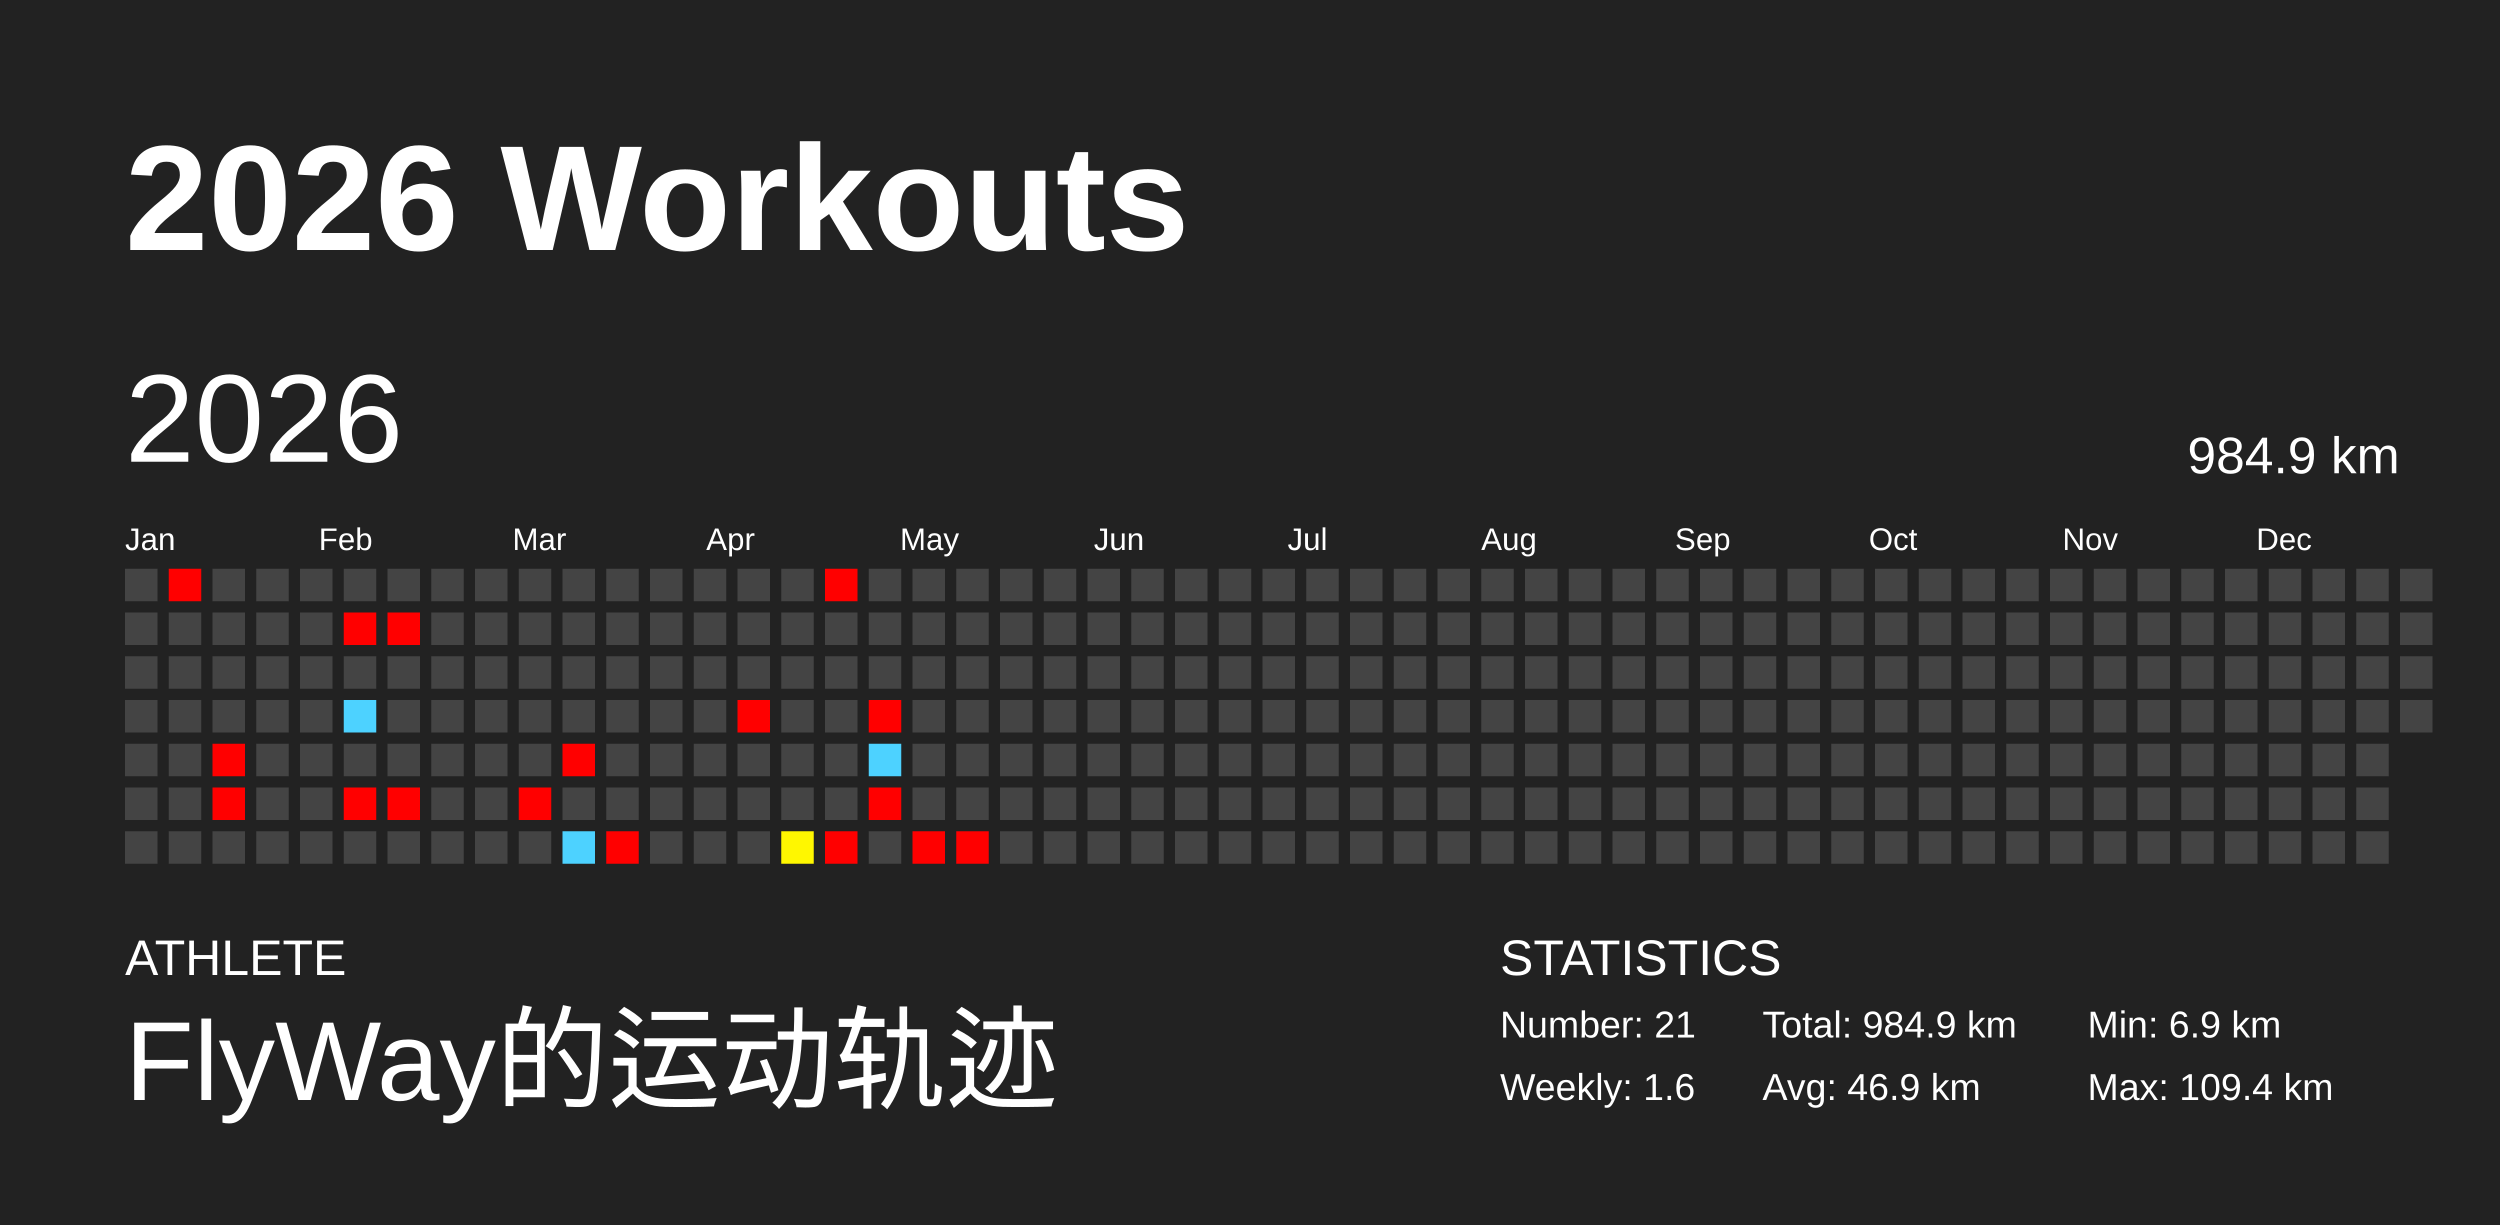
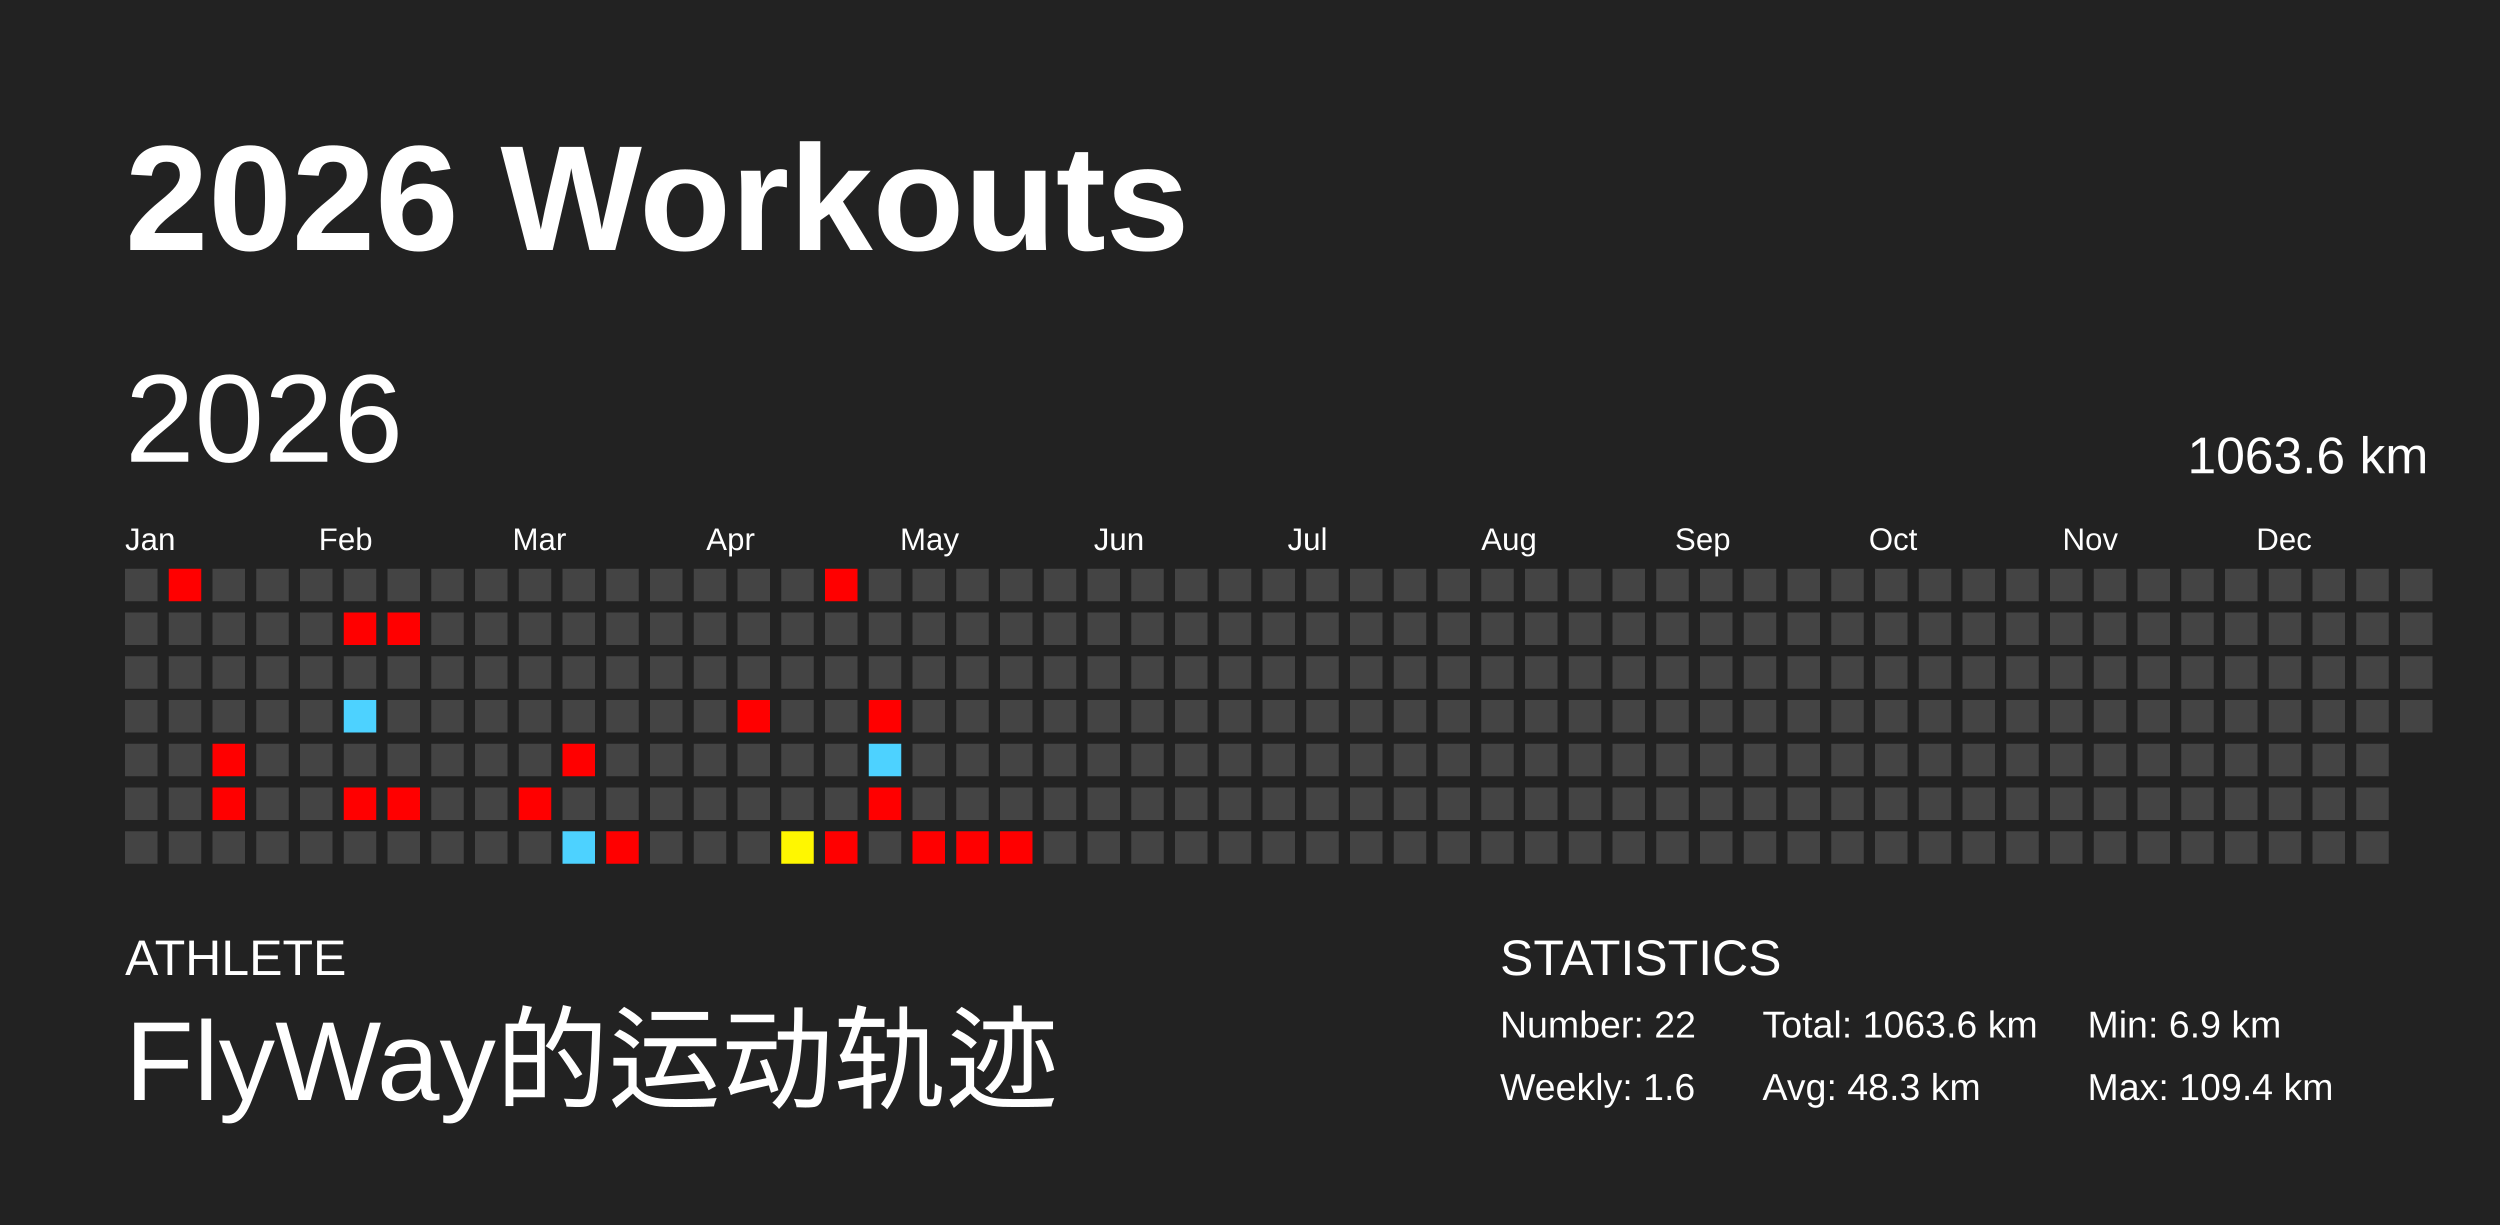
<svg xmlns="http://www.w3.org/2000/svg" baseProfile="full" height="98mm" version="1.1" viewBox="0,0,200,98" width="200mm">
  <defs />
  <rect fill="#222222" height="98" width="200" x="0" y="0" />
  <text fill="#FFFFFF" style="font-size:12px; font-family:Arial; font-weight:bold;" x="10" y="20">2026 Workouts</text>
  <text fill="#FFFFFF" style="font-size:4px; font-family:Arial" x="10" y="78">ATHLETE</text>
  <text fill="#FFFFFF" style="font-size:9px; font-family:Arial" x="10" y="88">FlyWay的运动轨迹</text>
  <text fill="#FFFFFF" style="font-size:4px; font-family:Arial" x="120" y="78">STATISTICS</text>
-   <text fill="#FFFFFF" style="font-size:3px; font-family:Arial" x="120" y="83">Number: 21</text>
+   <text fill="#FFFFFF" style="font-size:3px; font-family:Arial" x="120" y="83">Number: 22</text>
  <text fill="#FFFFFF" style="font-size:3px; font-family:Arial" x="120" y="88">Weekly: 1.6</text>
-   <text fill="#FFFFFF" style="font-size:3px; font-family:Arial" x="141" y="83">Total: 984.9 km</text>
-   <text fill="#FFFFFF" style="font-size:3px; font-family:Arial" x="141" y="88">Avg: 46.9 km</text>
+   <text fill="#FFFFFF" style="font-size:3px; font-family:Arial" x="141" y="83">Total: 1063.6 km</text>
+   <text fill="#FFFFFF" style="font-size:3px; font-family:Arial" x="141" y="88">Avg: 48.3 km</text>
  <text fill="#FFFFFF" style="font-size:3px; font-family:Arial" x="167" y="83">Min: 6.9 km</text>
  <text fill="#FFFFFF" style="font-size:3px; font-family:Arial" x="167" y="88">Max: 109.4 km</text>
  <text dominant-baseline="hanging" fill="#FFFFFF" style="font-size:10.0px; font-family:Arial;" x="10" y="30">2026</text>
-   <text dominant-baseline="hanging" fill="#FFFFFF" style="font-size:4.125px; font-family:Arial;" x="175" y="35">984.9 km</text>
+   <text dominant-baseline="hanging" fill="#FFFFFF" style="font-size:4.125px; font-family:Arial;" x="175" y="35">1063.6 km</text>
  <text fill="#FFFFFF" style="font-size:2.5px; font-family:Arial" x="10.0" y="44">Jan</text>
  <text fill="#FFFFFF" style="font-size:2.5px; font-family:Arial" x="25.5" y="44">Feb</text>
  <text fill="#FFFFFF" style="font-size:2.5px; font-family:Arial" x="41.0" y="44">Mar</text>
  <text fill="#FFFFFF" style="font-size:2.5px; font-family:Arial" x="56.5" y="44">Apr</text>
  <text fill="#FFFFFF" style="font-size:2.5px; font-family:Arial" x="72.0" y="44">May</text>
  <text fill="#FFFFFF" style="font-size:2.5px; font-family:Arial" x="87.5" y="44">Jun</text>
  <text fill="#FFFFFF" style="font-size:2.5px; font-family:Arial" x="103.0" y="44">Jul</text>
  <text fill="#FFFFFF" style="font-size:2.5px; font-family:Arial" x="118.5" y="44">Aug</text>
  <text fill="#FFFFFF" style="font-size:2.5px; font-family:Arial" x="134.0" y="44">Sep</text>
  <text fill="#FFFFFF" style="font-size:2.5px; font-family:Arial" x="149.5" y="44">Oct</text>
  <text fill="#FFFFFF" style="font-size:2.5px; font-family:Arial" x="165.0" y="44">Nov</text>
  <text fill="#FFFFFF" style="font-size:2.5px; font-family:Arial" x="180.5" y="44">Dec</text>
  <rect fill="#444444" height="2.6" width="2.6" x="10.0" y="45.5" />
  <rect fill="#444444" height="2.6" width="2.6" x="10.0" y="49.0" />
  <rect fill="#444444" height="2.6" width="2.6" x="10.0" y="52.5" />
  <rect fill="#444444" height="2.6" width="2.6" x="10.0" y="56.0" />
  <rect fill="#444444" height="2.6" width="2.6" x="10.0" y="59.5" />
  <rect fill="#444444" height="2.6" width="2.6" x="10.0" y="63.0" />
  <rect fill="#444444" height="2.6" width="2.6" x="10.0" y="66.5" />
  <rect fill="red" height="2.6" width="2.6" x="13.5" y="45.5" />
  <rect fill="#444444" height="2.6" width="2.6" x="13.5" y="49.0" />
  <rect fill="#444444" height="2.6" width="2.6" x="13.5" y="52.5" />
  <rect fill="#444444" height="2.6" width="2.6" x="13.5" y="56.0" />
  <rect fill="#444444" height="2.6" width="2.6" x="13.5" y="59.5" />
  <rect fill="#444444" height="2.6" width="2.6" x="13.5" y="63.0" />
  <rect fill="#444444" height="2.6" width="2.6" x="13.5" y="66.5" />
  <rect fill="#444444" height="2.6" width="2.6" x="17.0" y="45.5" />
  <rect fill="#444444" height="2.6" width="2.6" x="17.0" y="49.0" />
  <rect fill="#444444" height="2.6" width="2.6" x="17.0" y="52.5" />
  <rect fill="#444444" height="2.6" width="2.6" x="17.0" y="56.0" />
  <rect fill="red" height="2.6" width="2.6" x="17.0" y="59.5" />
  <rect fill="red" height="2.6" width="2.6" x="17.0" y="63.0" />
  <rect fill="#444444" height="2.6" width="2.6" x="17.0" y="66.5" />
  <rect fill="#444444" height="2.6" width="2.6" x="20.5" y="45.5" />
  <rect fill="#444444" height="2.6" width="2.6" x="20.5" y="49.0" />
  <rect fill="#444444" height="2.6" width="2.6" x="20.5" y="52.5" />
  <rect fill="#444444" height="2.6" width="2.6" x="20.5" y="56.0" />
  <rect fill="#444444" height="2.6" width="2.6" x="20.5" y="59.5" />
  <rect fill="#444444" height="2.6" width="2.6" x="20.5" y="63.0" />
  <rect fill="#444444" height="2.6" width="2.6" x="20.5" y="66.5" />
  <rect fill="#444444" height="2.6" width="2.6" x="24.0" y="45.5" />
  <rect fill="#444444" height="2.6" width="2.6" x="24.0" y="49.0" />
  <rect fill="#444444" height="2.6" width="2.6" x="24.0" y="52.5" />
  <rect fill="#444444" height="2.6" width="2.6" x="24.0" y="56.0" />
  <rect fill="#444444" height="2.6" width="2.6" x="24.0" y="59.5" />
  <rect fill="#444444" height="2.6" width="2.6" x="24.0" y="63.0" />
  <rect fill="#444444" height="2.6" width="2.6" x="24.0" y="66.5" />
  <rect fill="#444444" height="2.6" width="2.6" x="27.5" y="45.5" />
  <rect fill="red" height="2.6" width="2.6" x="27.5" y="49.0" />
  <rect fill="#444444" height="2.6" width="2.6" x="27.5" y="52.5" />
  <rect fill="#4dd2ff" height="2.6" width="2.6" x="27.5" y="56.0" />
  <rect fill="#444444" height="2.6" width="2.6" x="27.5" y="59.5" />
  <rect fill="red" height="2.6" width="2.6" x="27.5" y="63.0" />
  <rect fill="#444444" height="2.6" width="2.6" x="27.5" y="66.5" />
  <rect fill="#444444" height="2.6" width="2.6" x="31.0" y="45.5" />
  <rect fill="red" height="2.6" width="2.6" x="31.0" y="49.0" />
  <rect fill="#444444" height="2.6" width="2.6" x="31.0" y="52.5" />
  <rect fill="#444444" height="2.6" width="2.6" x="31.0" y="56.0" />
  <rect fill="#444444" height="2.6" width="2.6" x="31.0" y="59.5" />
  <rect fill="red" height="2.6" width="2.6" x="31.0" y="63.0" />
  <rect fill="#444444" height="2.6" width="2.6" x="31.0" y="66.5" />
  <rect fill="#444444" height="2.6" width="2.6" x="34.5" y="45.5" />
  <rect fill="#444444" height="2.6" width="2.6" x="34.5" y="49.0" />
  <rect fill="#444444" height="2.6" width="2.6" x="34.5" y="52.5" />
  <rect fill="#444444" height="2.6" width="2.6" x="34.5" y="56.0" />
  <rect fill="#444444" height="2.6" width="2.6" x="34.5" y="59.5" />
  <rect fill="#444444" height="2.6" width="2.6" x="34.5" y="63.0" />
  <rect fill="#444444" height="2.6" width="2.6" x="34.5" y="66.5" />
  <rect fill="#444444" height="2.6" width="2.6" x="38.0" y="45.5" />
  <rect fill="#444444" height="2.6" width="2.6" x="38.0" y="49.0" />
  <rect fill="#444444" height="2.6" width="2.6" x="38.0" y="52.5" />
  <rect fill="#444444" height="2.6" width="2.6" x="38.0" y="56.0" />
  <rect fill="#444444" height="2.6" width="2.6" x="38.0" y="59.5" />
  <rect fill="#444444" height="2.6" width="2.6" x="38.0" y="63.0" />
  <rect fill="#444444" height="2.6" width="2.6" x="38.0" y="66.5" />
  <rect fill="#444444" height="2.6" width="2.6" x="41.5" y="45.5" />
  <rect fill="#444444" height="2.6" width="2.6" x="41.5" y="49.0" />
  <rect fill="#444444" height="2.6" width="2.6" x="41.5" y="52.5" />
  <rect fill="#444444" height="2.6" width="2.6" x="41.5" y="56.0" />
  <rect fill="#444444" height="2.6" width="2.6" x="41.5" y="59.5" />
  <rect fill="red" height="2.6" width="2.6" x="41.5" y="63.0" />
  <rect fill="#444444" height="2.6" width="2.6" x="41.5" y="66.5" />
  <rect fill="#444444" height="2.6" width="2.6" x="45.0" y="45.5" />
  <rect fill="#444444" height="2.6" width="2.6" x="45.0" y="49.0" />
  <rect fill="#444444" height="2.6" width="2.6" x="45.0" y="52.5" />
  <rect fill="#444444" height="2.6" width="2.6" x="45.0" y="56.0" />
  <rect fill="red" height="2.6" width="2.6" x="45.0" y="59.5" />
  <rect fill="#444444" height="2.6" width="2.6" x="45.0" y="63.0" />
  <rect fill="#4dd2ff" height="2.6" width="2.6" x="45.0" y="66.5" />
  <rect fill="#444444" height="2.6" width="2.6" x="48.5" y="45.5" />
  <rect fill="#444444" height="2.6" width="2.6" x="48.5" y="49.0" />
  <rect fill="#444444" height="2.6" width="2.6" x="48.5" y="52.5" />
  <rect fill="#444444" height="2.6" width="2.6" x="48.5" y="56.0" />
  <rect fill="#444444" height="2.6" width="2.6" x="48.5" y="59.5" />
  <rect fill="#444444" height="2.6" width="2.6" x="48.5" y="63.0" />
  <rect fill="red" height="2.6" width="2.6" x="48.5" y="66.5" />
  <rect fill="#444444" height="2.6" width="2.6" x="52.0" y="45.5" />
  <rect fill="#444444" height="2.6" width="2.6" x="52.0" y="49.0" />
  <rect fill="#444444" height="2.6" width="2.6" x="52.0" y="52.5" />
  <rect fill="#444444" height="2.6" width="2.6" x="52.0" y="56.0" />
  <rect fill="#444444" height="2.6" width="2.6" x="52.0" y="59.5" />
  <rect fill="#444444" height="2.6" width="2.6" x="52.0" y="63.0" />
  <rect fill="#444444" height="2.6" width="2.6" x="52.0" y="66.5" />
  <rect fill="#444444" height="2.6" width="2.6" x="55.5" y="45.5" />
  <rect fill="#444444" height="2.6" width="2.6" x="55.5" y="49.0" />
  <rect fill="#444444" height="2.6" width="2.6" x="55.5" y="52.5" />
  <rect fill="#444444" height="2.6" width="2.6" x="55.5" y="56.0" />
  <rect fill="#444444" height="2.6" width="2.6" x="55.5" y="59.5" />
  <rect fill="#444444" height="2.6" width="2.6" x="55.5" y="63.0" />
  <rect fill="#444444" height="2.6" width="2.6" x="55.5" y="66.5" />
  <rect fill="#444444" height="2.6" width="2.6" x="59.0" y="45.5" />
  <rect fill="#444444" height="2.6" width="2.6" x="59.0" y="49.0" />
  <rect fill="#444444" height="2.6" width="2.6" x="59.0" y="52.5" />
  <rect fill="red" height="2.6" width="2.6" x="59.0" y="56.0" />
  <rect fill="#444444" height="2.6" width="2.6" x="59.0" y="59.5" />
  <rect fill="#444444" height="2.6" width="2.6" x="59.0" y="63.0" />
  <rect fill="#444444" height="2.6" width="2.6" x="59.0" y="66.5" />
  <rect fill="#444444" height="2.6" width="2.6" x="62.5" y="45.5" />
  <rect fill="#444444" height="2.6" width="2.6" x="62.5" y="49.0" />
  <rect fill="#444444" height="2.6" width="2.6" x="62.5" y="52.5" />
  <rect fill="#444444" height="2.6" width="2.6" x="62.5" y="56.0" />
  <rect fill="#444444" height="2.6" width="2.6" x="62.5" y="59.5" />
  <rect fill="#444444" height="2.6" width="2.6" x="62.5" y="63.0" />
  <rect fill="#fff700" height="2.6" width="2.6" x="62.5" y="66.5" />
  <rect fill="red" height="2.6" width="2.6" x="66.0" y="45.5" />
  <rect fill="#444444" height="2.6" width="2.6" x="66.0" y="49.0" />
  <rect fill="#444444" height="2.6" width="2.6" x="66.0" y="52.5" />
  <rect fill="#444444" height="2.6" width="2.6" x="66.0" y="56.0" />
  <rect fill="#444444" height="2.6" width="2.6" x="66.0" y="59.5" />
  <rect fill="#444444" height="2.6" width="2.6" x="66.0" y="63.0" />
  <rect fill="red" height="2.6" width="2.6" x="66.0" y="66.5" />
  <rect fill="#444444" height="2.6" width="2.6" x="69.5" y="45.5" />
  <rect fill="#444444" height="2.6" width="2.6" x="69.5" y="49.0" />
  <rect fill="#444444" height="2.6" width="2.6" x="69.5" y="52.5" />
  <rect fill="red" height="2.6" width="2.6" x="69.5" y="56.0" />
  <rect fill="#4dd2ff" height="2.6" width="2.6" x="69.5" y="59.5" />
  <rect fill="red" height="2.6" width="2.6" x="69.5" y="63.0" />
  <rect fill="#444444" height="2.6" width="2.6" x="69.5" y="66.5" />
  <rect fill="#444444" height="2.6" width="2.6" x="73.0" y="45.5" />
  <rect fill="#444444" height="2.6" width="2.6" x="73.0" y="49.0" />
  <rect fill="#444444" height="2.6" width="2.6" x="73.0" y="52.5" />
  <rect fill="#444444" height="2.6" width="2.6" x="73.0" y="56.0" />
  <rect fill="#444444" height="2.6" width="2.6" x="73.0" y="59.5" />
  <rect fill="#444444" height="2.6" width="2.6" x="73.0" y="63.0" />
  <rect fill="red" height="2.6" width="2.6" x="73.0" y="66.5" />
  <rect fill="#444444" height="2.6" width="2.6" x="76.5" y="45.5" />
  <rect fill="#444444" height="2.6" width="2.6" x="76.5" y="49.0" />
  <rect fill="#444444" height="2.6" width="2.6" x="76.5" y="52.5" />
  <rect fill="#444444" height="2.6" width="2.6" x="76.5" y="56.0" />
  <rect fill="#444444" height="2.6" width="2.6" x="76.5" y="59.5" />
  <rect fill="#444444" height="2.6" width="2.6" x="76.5" y="63.0" />
  <rect fill="red" height="2.6" width="2.6" x="76.5" y="66.5" />
  <rect fill="#444444" height="2.6" width="2.6" x="80.0" y="45.5" />
  <rect fill="#444444" height="2.6" width="2.6" x="80.0" y="49.0" />
  <rect fill="#444444" height="2.6" width="2.6" x="80.0" y="52.5" />
  <rect fill="#444444" height="2.6" width="2.6" x="80.0" y="56.0" />
  <rect fill="#444444" height="2.6" width="2.6" x="80.0" y="59.5" />
  <rect fill="#444444" height="2.6" width="2.6" x="80.0" y="63.0" />
-   <rect fill="#444444" height="2.6" width="2.6" x="80.0" y="66.5" />
+   <rect fill="red" height="2.6" width="2.6" x="80.0" y="66.5" />
  <rect fill="#444444" height="2.6" width="2.6" x="83.5" y="45.5" />
  <rect fill="#444444" height="2.6" width="2.6" x="83.5" y="49.0" />
  <rect fill="#444444" height="2.6" width="2.6" x="83.5" y="52.5" />
  <rect fill="#444444" height="2.6" width="2.6" x="83.5" y="56.0" />
  <rect fill="#444444" height="2.6" width="2.6" x="83.5" y="59.5" />
  <rect fill="#444444" height="2.6" width="2.6" x="83.5" y="63.0" />
  <rect fill="#444444" height="2.6" width="2.6" x="83.5" y="66.5" />
  <rect fill="#444444" height="2.6" width="2.6" x="87.0" y="45.5" />
  <rect fill="#444444" height="2.6" width="2.6" x="87.0" y="49.0" />
  <rect fill="#444444" height="2.6" width="2.6" x="87.0" y="52.5" />
  <rect fill="#444444" height="2.6" width="2.6" x="87.0" y="56.0" />
  <rect fill="#444444" height="2.6" width="2.6" x="87.0" y="59.5" />
  <rect fill="#444444" height="2.6" width="2.6" x="87.0" y="63.0" />
  <rect fill="#444444" height="2.6" width="2.6" x="87.0" y="66.5" />
  <rect fill="#444444" height="2.6" width="2.6" x="90.5" y="45.5" />
  <rect fill="#444444" height="2.6" width="2.6" x="90.5" y="49.0" />
  <rect fill="#444444" height="2.6" width="2.6" x="90.5" y="52.5" />
  <rect fill="#444444" height="2.6" width="2.6" x="90.5" y="56.0" />
  <rect fill="#444444" height="2.6" width="2.6" x="90.5" y="59.5" />
  <rect fill="#444444" height="2.6" width="2.6" x="90.5" y="63.0" />
  <rect fill="#444444" height="2.6" width="2.6" x="90.5" y="66.5" />
  <rect fill="#444444" height="2.6" width="2.6" x="94.0" y="45.5" />
  <rect fill="#444444" height="2.6" width="2.6" x="94.0" y="49.0" />
  <rect fill="#444444" height="2.6" width="2.6" x="94.0" y="52.5" />
  <rect fill="#444444" height="2.6" width="2.6" x="94.0" y="56.0" />
  <rect fill="#444444" height="2.6" width="2.6" x="94.0" y="59.5" />
  <rect fill="#444444" height="2.6" width="2.6" x="94.0" y="63.0" />
  <rect fill="#444444" height="2.6" width="2.6" x="94.0" y="66.5" />
  <rect fill="#444444" height="2.6" width="2.6" x="97.5" y="45.5" />
  <rect fill="#444444" height="2.6" width="2.6" x="97.5" y="49.0" />
  <rect fill="#444444" height="2.6" width="2.6" x="97.5" y="52.5" />
  <rect fill="#444444" height="2.6" width="2.6" x="97.5" y="56.0" />
  <rect fill="#444444" height="2.6" width="2.6" x="97.5" y="59.5" />
  <rect fill="#444444" height="2.6" width="2.6" x="97.5" y="63.0" />
  <rect fill="#444444" height="2.6" width="2.6" x="97.5" y="66.5" />
  <rect fill="#444444" height="2.6" width="2.6" x="101.0" y="45.5" />
  <rect fill="#444444" height="2.6" width="2.6" x="101.0" y="49.0" />
  <rect fill="#444444" height="2.6" width="2.6" x="101.0" y="52.5" />
  <rect fill="#444444" height="2.6" width="2.6" x="101.0" y="56.0" />
  <rect fill="#444444" height="2.6" width="2.6" x="101.0" y="59.5" />
  <rect fill="#444444" height="2.6" width="2.6" x="101.0" y="63.0" />
  <rect fill="#444444" height="2.6" width="2.6" x="101.0" y="66.5" />
  <rect fill="#444444" height="2.6" width="2.6" x="104.5" y="45.5" />
  <rect fill="#444444" height="2.6" width="2.6" x="104.5" y="49.0" />
  <rect fill="#444444" height="2.6" width="2.6" x="104.5" y="52.5" />
  <rect fill="#444444" height="2.6" width="2.6" x="104.5" y="56.0" />
  <rect fill="#444444" height="2.6" width="2.6" x="104.5" y="59.5" />
  <rect fill="#444444" height="2.6" width="2.6" x="104.5" y="63.0" />
  <rect fill="#444444" height="2.6" width="2.6" x="104.5" y="66.5" />
  <rect fill="#444444" height="2.6" width="2.6" x="108.0" y="45.5" />
  <rect fill="#444444" height="2.6" width="2.6" x="108.0" y="49.0" />
  <rect fill="#444444" height="2.6" width="2.6" x="108.0" y="52.5" />
  <rect fill="#444444" height="2.6" width="2.6" x="108.0" y="56.0" />
  <rect fill="#444444" height="2.6" width="2.6" x="108.0" y="59.5" />
  <rect fill="#444444" height="2.6" width="2.6" x="108.0" y="63.0" />
  <rect fill="#444444" height="2.6" width="2.6" x="108.0" y="66.5" />
  <rect fill="#444444" height="2.6" width="2.6" x="111.5" y="45.5" />
  <rect fill="#444444" height="2.6" width="2.6" x="111.5" y="49.0" />
  <rect fill="#444444" height="2.6" width="2.6" x="111.5" y="52.5" />
  <rect fill="#444444" height="2.6" width="2.6" x="111.5" y="56.0" />
  <rect fill="#444444" height="2.6" width="2.6" x="111.5" y="59.5" />
  <rect fill="#444444" height="2.6" width="2.6" x="111.5" y="63.0" />
  <rect fill="#444444" height="2.6" width="2.6" x="111.5" y="66.5" />
  <rect fill="#444444" height="2.6" width="2.6" x="115.0" y="45.5" />
  <rect fill="#444444" height="2.6" width="2.6" x="115.0" y="49.0" />
  <rect fill="#444444" height="2.6" width="2.6" x="115.0" y="52.5" />
  <rect fill="#444444" height="2.6" width="2.6" x="115.0" y="56.0" />
  <rect fill="#444444" height="2.6" width="2.6" x="115.0" y="59.5" />
  <rect fill="#444444" height="2.6" width="2.6" x="115.0" y="63.0" />
  <rect fill="#444444" height="2.6" width="2.6" x="115.0" y="66.5" />
  <rect fill="#444444" height="2.6" width="2.6" x="118.5" y="45.5" />
  <rect fill="#444444" height="2.6" width="2.6" x="118.5" y="49.0" />
  <rect fill="#444444" height="2.6" width="2.6" x="118.5" y="52.5" />
  <rect fill="#444444" height="2.6" width="2.6" x="118.5" y="56.0" />
  <rect fill="#444444" height="2.6" width="2.6" x="118.5" y="59.5" />
  <rect fill="#444444" height="2.6" width="2.6" x="118.5" y="63.0" />
  <rect fill="#444444" height="2.6" width="2.6" x="118.5" y="66.5" />
  <rect fill="#444444" height="2.6" width="2.6" x="122.0" y="45.5" />
  <rect fill="#444444" height="2.6" width="2.6" x="122.0" y="49.0" />
  <rect fill="#444444" height="2.6" width="2.6" x="122.0" y="52.5" />
  <rect fill="#444444" height="2.6" width="2.6" x="122.0" y="56.0" />
  <rect fill="#444444" height="2.6" width="2.6" x="122.0" y="59.5" />
  <rect fill="#444444" height="2.6" width="2.6" x="122.0" y="63.0" />
  <rect fill="#444444" height="2.6" width="2.6" x="122.0" y="66.5" />
  <rect fill="#444444" height="2.6" width="2.6" x="125.5" y="45.5" />
  <rect fill="#444444" height="2.6" width="2.6" x="125.5" y="49.0" />
  <rect fill="#444444" height="2.6" width="2.6" x="125.5" y="52.5" />
  <rect fill="#444444" height="2.6" width="2.6" x="125.5" y="56.0" />
  <rect fill="#444444" height="2.6" width="2.6" x="125.5" y="59.5" />
  <rect fill="#444444" height="2.6" width="2.6" x="125.5" y="63.0" />
  <rect fill="#444444" height="2.6" width="2.6" x="125.5" y="66.5" />
  <rect fill="#444444" height="2.6" width="2.6" x="129.0" y="45.5" />
  <rect fill="#444444" height="2.6" width="2.6" x="129.0" y="49.0" />
  <rect fill="#444444" height="2.6" width="2.6" x="129.0" y="52.5" />
  <rect fill="#444444" height="2.6" width="2.6" x="129.0" y="56.0" />
  <rect fill="#444444" height="2.6" width="2.6" x="129.0" y="59.5" />
  <rect fill="#444444" height="2.6" width="2.6" x="129.0" y="63.0" />
  <rect fill="#444444" height="2.6" width="2.6" x="129.0" y="66.5" />
  <rect fill="#444444" height="2.6" width="2.6" x="132.5" y="45.5" />
  <rect fill="#444444" height="2.6" width="2.6" x="132.5" y="49.0" />
  <rect fill="#444444" height="2.6" width="2.6" x="132.5" y="52.5" />
  <rect fill="#444444" height="2.6" width="2.6" x="132.5" y="56.0" />
  <rect fill="#444444" height="2.6" width="2.6" x="132.5" y="59.5" />
  <rect fill="#444444" height="2.6" width="2.6" x="132.5" y="63.0" />
  <rect fill="#444444" height="2.6" width="2.6" x="132.5" y="66.5" />
  <rect fill="#444444" height="2.6" width="2.6" x="136.0" y="45.5" />
  <rect fill="#444444" height="2.6" width="2.6" x="136.0" y="49.0" />
  <rect fill="#444444" height="2.6" width="2.6" x="136.0" y="52.5" />
  <rect fill="#444444" height="2.6" width="2.6" x="136.0" y="56.0" />
  <rect fill="#444444" height="2.6" width="2.6" x="136.0" y="59.5" />
  <rect fill="#444444" height="2.6" width="2.6" x="136.0" y="63.0" />
  <rect fill="#444444" height="2.6" width="2.6" x="136.0" y="66.5" />
  <rect fill="#444444" height="2.6" width="2.6" x="139.5" y="45.5" />
  <rect fill="#444444" height="2.6" width="2.6" x="139.5" y="49.0" />
  <rect fill="#444444" height="2.6" width="2.6" x="139.5" y="52.5" />
  <rect fill="#444444" height="2.6" width="2.6" x="139.5" y="56.0" />
  <rect fill="#444444" height="2.6" width="2.6" x="139.5" y="59.5" />
  <rect fill="#444444" height="2.6" width="2.6" x="139.5" y="63.0" />
  <rect fill="#444444" height="2.6" width="2.6" x="139.5" y="66.5" />
  <rect fill="#444444" height="2.6" width="2.6" x="143.0" y="45.5" />
  <rect fill="#444444" height="2.6" width="2.6" x="143.0" y="49.0" />
  <rect fill="#444444" height="2.6" width="2.6" x="143.0" y="52.5" />
  <rect fill="#444444" height="2.6" width="2.6" x="143.0" y="56.0" />
  <rect fill="#444444" height="2.6" width="2.6" x="143.0" y="59.5" />
  <rect fill="#444444" height="2.6" width="2.6" x="143.0" y="63.0" />
  <rect fill="#444444" height="2.6" width="2.6" x="143.0" y="66.5" />
  <rect fill="#444444" height="2.6" width="2.6" x="146.5" y="45.5" />
  <rect fill="#444444" height="2.6" width="2.6" x="146.5" y="49.0" />
  <rect fill="#444444" height="2.6" width="2.6" x="146.5" y="52.5" />
  <rect fill="#444444" height="2.6" width="2.6" x="146.5" y="56.0" />
  <rect fill="#444444" height="2.6" width="2.6" x="146.5" y="59.5" />
  <rect fill="#444444" height="2.6" width="2.6" x="146.5" y="63.0" />
  <rect fill="#444444" height="2.6" width="2.6" x="146.5" y="66.5" />
  <rect fill="#444444" height="2.6" width="2.6" x="150.0" y="45.5" />
  <rect fill="#444444" height="2.6" width="2.6" x="150.0" y="49.0" />
  <rect fill="#444444" height="2.6" width="2.6" x="150.0" y="52.5" />
  <rect fill="#444444" height="2.6" width="2.6" x="150.0" y="56.0" />
  <rect fill="#444444" height="2.6" width="2.6" x="150.0" y="59.5" />
  <rect fill="#444444" height="2.6" width="2.6" x="150.0" y="63.0" />
  <rect fill="#444444" height="2.6" width="2.6" x="150.0" y="66.5" />
  <rect fill="#444444" height="2.6" width="2.6" x="153.5" y="45.5" />
  <rect fill="#444444" height="2.6" width="2.6" x="153.5" y="49.0" />
  <rect fill="#444444" height="2.6" width="2.6" x="153.5" y="52.5" />
  <rect fill="#444444" height="2.6" width="2.6" x="153.5" y="56.0" />
  <rect fill="#444444" height="2.6" width="2.6" x="153.5" y="59.5" />
  <rect fill="#444444" height="2.6" width="2.6" x="153.5" y="63.0" />
  <rect fill="#444444" height="2.6" width="2.6" x="153.5" y="66.5" />
  <rect fill="#444444" height="2.6" width="2.6" x="157.0" y="45.5" />
  <rect fill="#444444" height="2.6" width="2.6" x="157.0" y="49.0" />
  <rect fill="#444444" height="2.6" width="2.6" x="157.0" y="52.5" />
  <rect fill="#444444" height="2.6" width="2.6" x="157.0" y="56.0" />
  <rect fill="#444444" height="2.6" width="2.6" x="157.0" y="59.5" />
  <rect fill="#444444" height="2.6" width="2.6" x="157.0" y="63.0" />
  <rect fill="#444444" height="2.6" width="2.6" x="157.0" y="66.5" />
  <rect fill="#444444" height="2.6" width="2.6" x="160.5" y="45.5" />
  <rect fill="#444444" height="2.6" width="2.6" x="160.5" y="49.0" />
  <rect fill="#444444" height="2.6" width="2.6" x="160.5" y="52.5" />
  <rect fill="#444444" height="2.6" width="2.6" x="160.5" y="56.0" />
  <rect fill="#444444" height="2.6" width="2.6" x="160.5" y="59.5" />
  <rect fill="#444444" height="2.6" width="2.6" x="160.5" y="63.0" />
  <rect fill="#444444" height="2.6" width="2.6" x="160.5" y="66.5" />
  <rect fill="#444444" height="2.6" width="2.6" x="164.0" y="45.5" />
  <rect fill="#444444" height="2.6" width="2.6" x="164.0" y="49.0" />
  <rect fill="#444444" height="2.6" width="2.6" x="164.0" y="52.5" />
  <rect fill="#444444" height="2.6" width="2.6" x="164.0" y="56.0" />
  <rect fill="#444444" height="2.6" width="2.6" x="164.0" y="59.5" />
  <rect fill="#444444" height="2.6" width="2.6" x="164.0" y="63.0" />
  <rect fill="#444444" height="2.6" width="2.6" x="164.0" y="66.5" />
  <rect fill="#444444" height="2.6" width="2.6" x="167.5" y="45.5" />
  <rect fill="#444444" height="2.6" width="2.6" x="167.5" y="49.0" />
  <rect fill="#444444" height="2.6" width="2.6" x="167.5" y="52.5" />
  <rect fill="#444444" height="2.6" width="2.6" x="167.5" y="56.0" />
  <rect fill="#444444" height="2.6" width="2.6" x="167.5" y="59.5" />
  <rect fill="#444444" height="2.6" width="2.6" x="167.5" y="63.0" />
  <rect fill="#444444" height="2.6" width="2.6" x="167.5" y="66.5" />
  <rect fill="#444444" height="2.6" width="2.6" x="171.0" y="45.5" />
  <rect fill="#444444" height="2.6" width="2.6" x="171.0" y="49.0" />
  <rect fill="#444444" height="2.6" width="2.6" x="171.0" y="52.5" />
  <rect fill="#444444" height="2.6" width="2.6" x="171.0" y="56.0" />
  <rect fill="#444444" height="2.6" width="2.6" x="171.0" y="59.5" />
  <rect fill="#444444" height="2.6" width="2.6" x="171.0" y="63.0" />
  <rect fill="#444444" height="2.6" width="2.6" x="171.0" y="66.5" />
  <rect fill="#444444" height="2.6" width="2.6" x="174.5" y="45.5" />
  <rect fill="#444444" height="2.6" width="2.6" x="174.5" y="49.0" />
  <rect fill="#444444" height="2.6" width="2.6" x="174.5" y="52.5" />
  <rect fill="#444444" height="2.6" width="2.6" x="174.5" y="56.0" />
  <rect fill="#444444" height="2.6" width="2.6" x="174.5" y="59.5" />
  <rect fill="#444444" height="2.6" width="2.6" x="174.5" y="63.0" />
  <rect fill="#444444" height="2.6" width="2.6" x="174.5" y="66.5" />
  <rect fill="#444444" height="2.6" width="2.6" x="178.0" y="45.5" />
  <rect fill="#444444" height="2.6" width="2.6" x="178.0" y="49.0" />
  <rect fill="#444444" height="2.6" width="2.6" x="178.0" y="52.5" />
  <rect fill="#444444" height="2.6" width="2.6" x="178.0" y="56.0" />
  <rect fill="#444444" height="2.6" width="2.6" x="178.0" y="59.5" />
  <rect fill="#444444" height="2.6" width="2.6" x="178.0" y="63.0" />
  <rect fill="#444444" height="2.6" width="2.6" x="178.0" y="66.5" />
  <rect fill="#444444" height="2.6" width="2.6" x="181.5" y="45.5" />
  <rect fill="#444444" height="2.6" width="2.6" x="181.5" y="49.0" />
  <rect fill="#444444" height="2.6" width="2.6" x="181.5" y="52.5" />
  <rect fill="#444444" height="2.6" width="2.6" x="181.5" y="56.0" />
  <rect fill="#444444" height="2.6" width="2.6" x="181.5" y="59.5" />
  <rect fill="#444444" height="2.6" width="2.6" x="181.5" y="63.0" />
  <rect fill="#444444" height="2.6" width="2.6" x="181.5" y="66.5" />
  <rect fill="#444444" height="2.6" width="2.6" x="185.0" y="45.5" />
  <rect fill="#444444" height="2.6" width="2.6" x="185.0" y="49.0" />
  <rect fill="#444444" height="2.6" width="2.6" x="185.0" y="52.5" />
  <rect fill="#444444" height="2.6" width="2.6" x="185.0" y="56.0" />
  <rect fill="#444444" height="2.6" width="2.6" x="185.0" y="59.5" />
  <rect fill="#444444" height="2.6" width="2.6" x="185.0" y="63.0" />
  <rect fill="#444444" height="2.6" width="2.6" x="185.0" y="66.5" />
  <rect fill="#444444" height="2.6" width="2.6" x="188.5" y="45.5" />
  <rect fill="#444444" height="2.6" width="2.6" x="188.5" y="49.0" />
  <rect fill="#444444" height="2.6" width="2.6" x="188.5" y="52.5" />
  <rect fill="#444444" height="2.6" width="2.6" x="188.5" y="56.0" />
  <rect fill="#444444" height="2.6" width="2.6" x="188.5" y="59.5" />
  <rect fill="#444444" height="2.6" width="2.6" x="188.5" y="63.0" />
  <rect fill="#444444" height="2.6" width="2.6" x="188.5" y="66.5" />
  <rect fill="#444444" height="2.6" width="2.6" x="192.0" y="45.5" />
  <rect fill="#444444" height="2.6" width="2.6" x="192.0" y="49.0" />
  <rect fill="#444444" height="2.6" width="2.6" x="192.0" y="52.5" />
  <rect fill="#444444" height="2.6" width="2.6" x="192.0" y="56.0" />
</svg>
